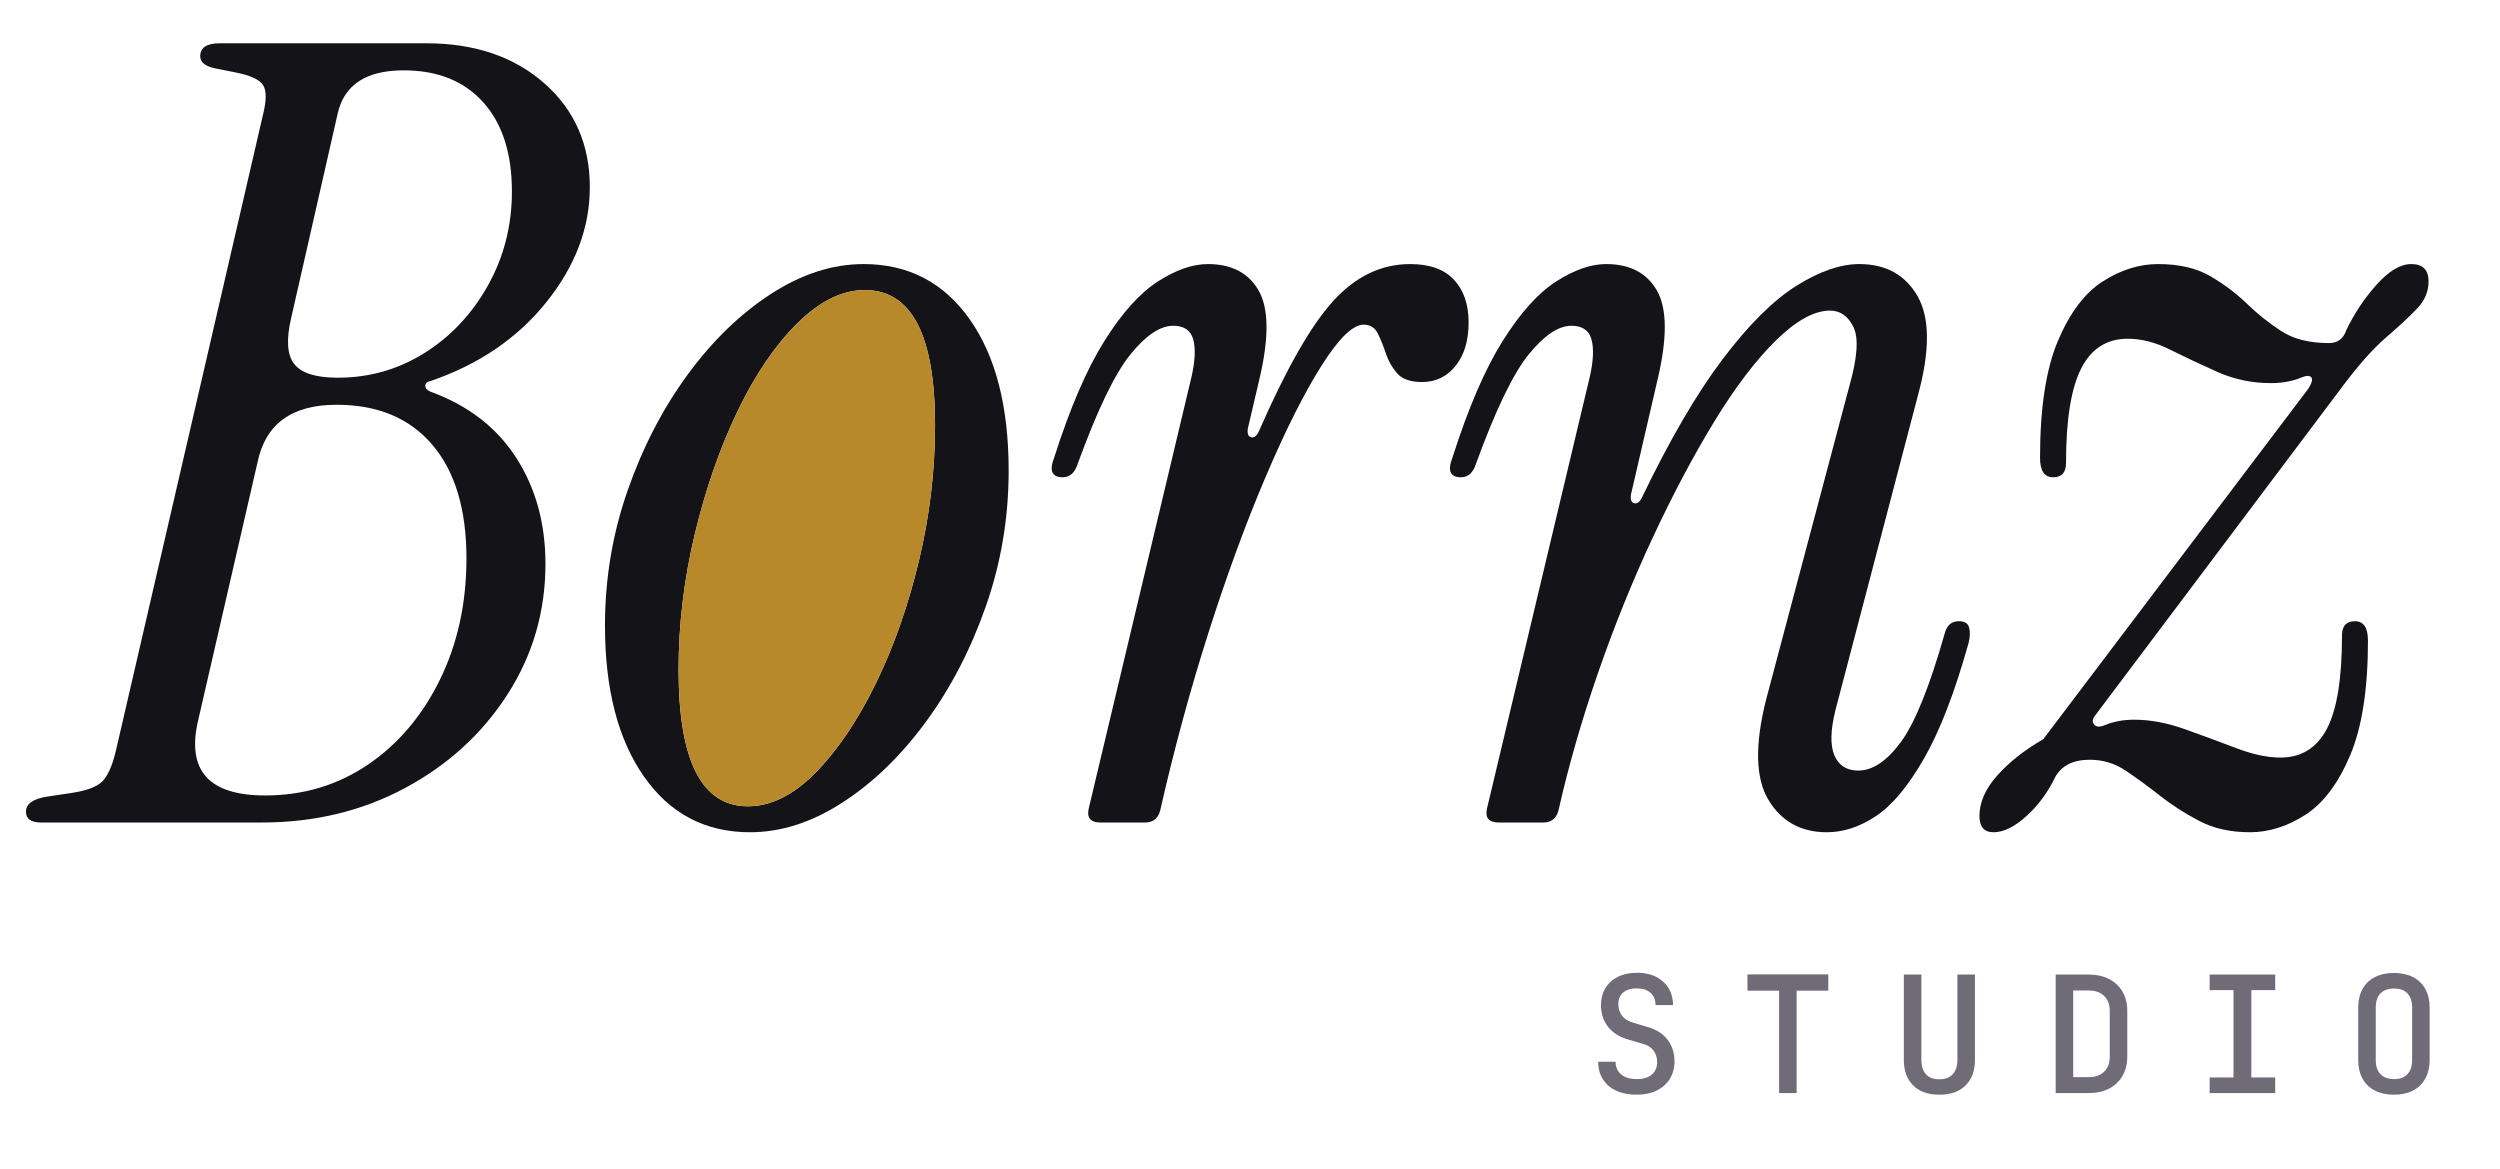
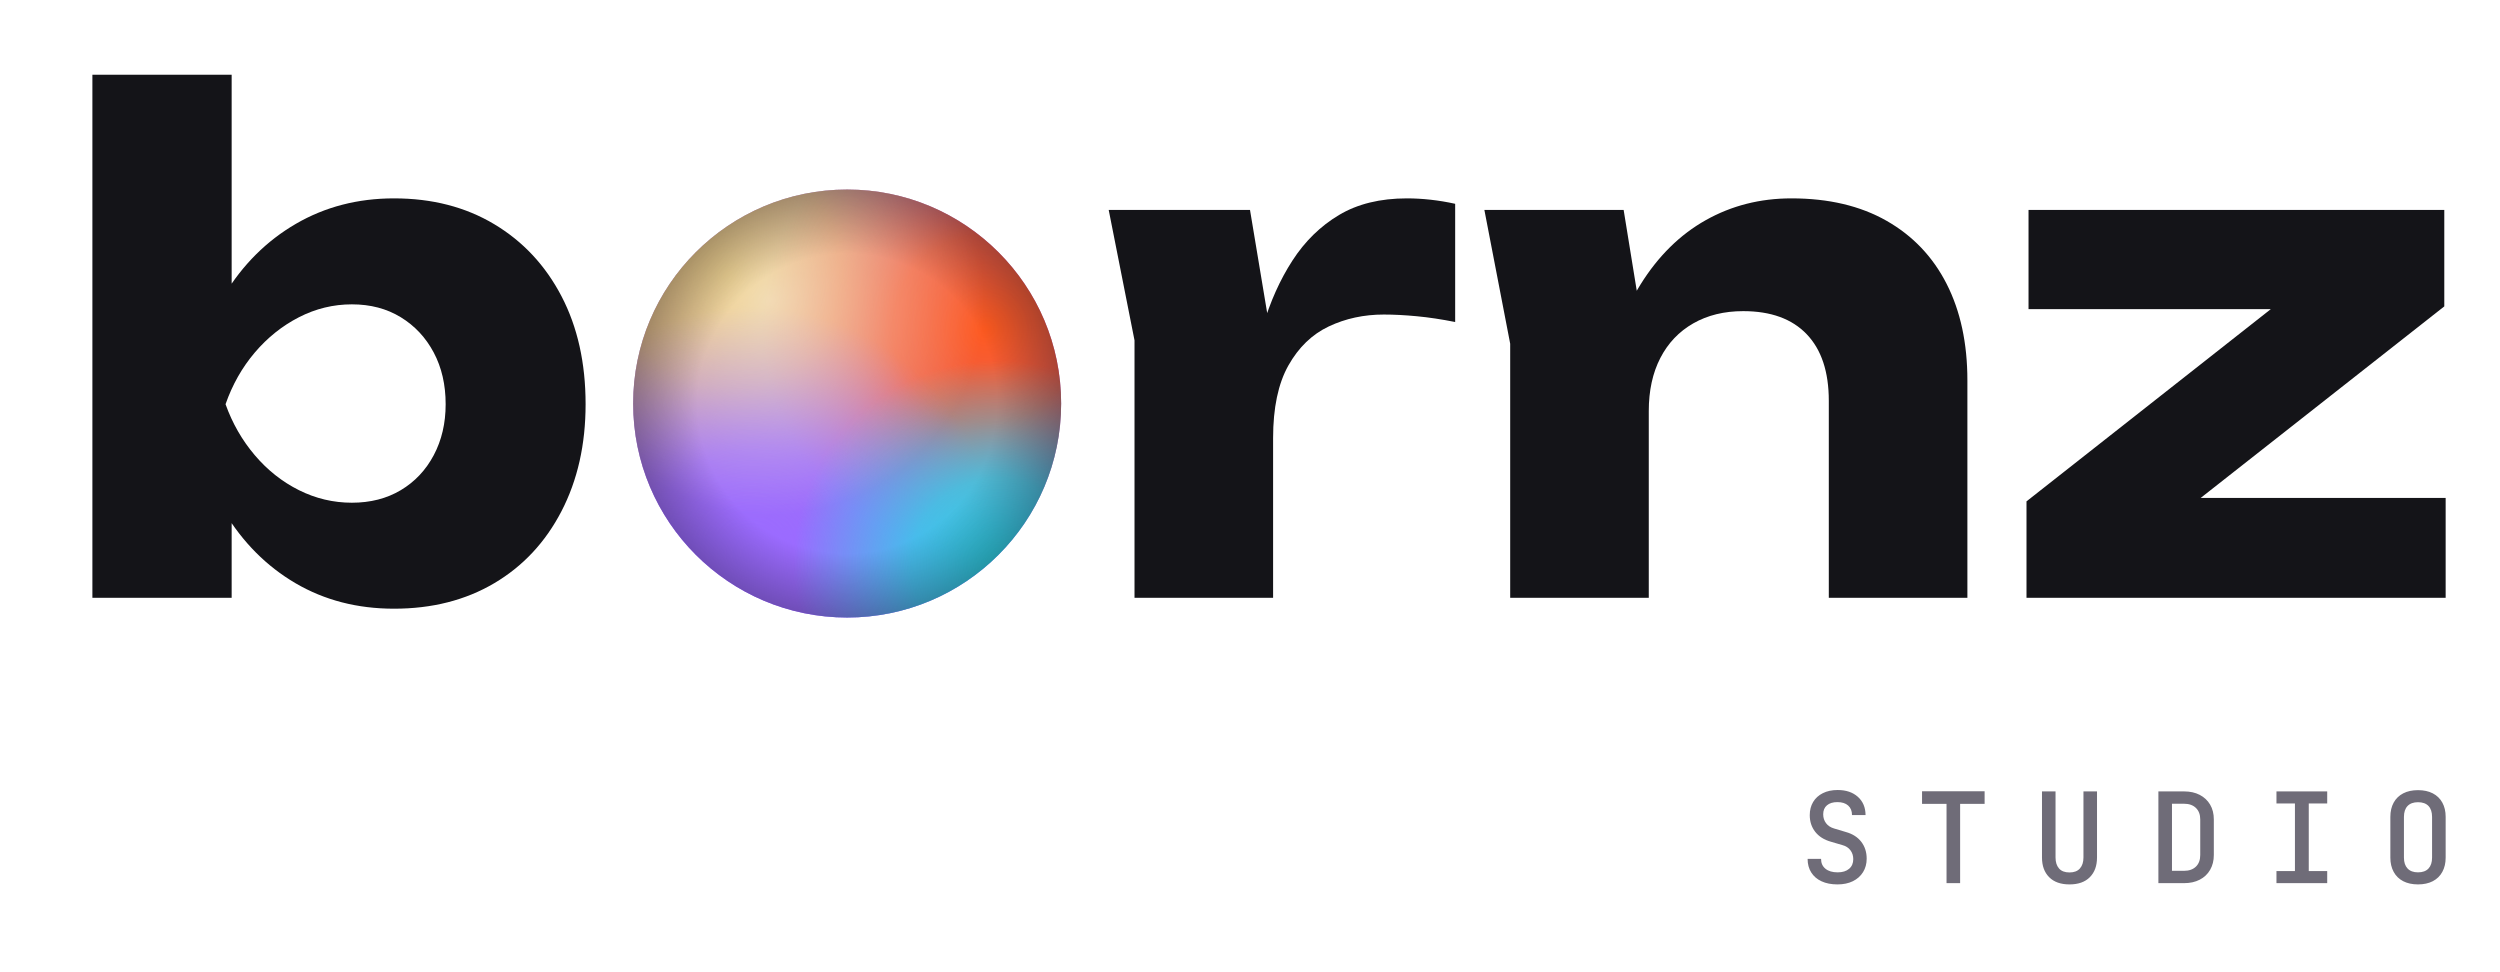
- <svg xmlns="http://www.w3.org/2000/svg" viewBox="-12 -152 462 216" role="img" aria-label="Bornz Studio">
-   <g fill="#141418">
-     <path d="M-4.4 0Q-7.2 0 -7.2 -2Q-7.2 -4.2 -3.2 -4.8L0.8 -5.4Q5.2 -6 6.8 -7.5Q8.4 -9 9.4 -13.2L36.6 -130.8Q37.6 -134.8 36.6 -136.3Q35.6 -137.8 31.6 -138.6L27.6 -139.4Q25 -140 25 -141.6Q25 -144 28.6 -144H66.8Q80.2 -144 88.6 -136.6Q97 -129.2 97 -117.4Q97 -106.2 89 -96.2Q81 -86.2 67.6 -81.6Q66.6 -81.4 66.6 -80.7Q66.6 -80 67.6 -79.6Q78 -75.8 83.4 -67.4Q88.8 -59 88.8 -47.8Q88.8 -34.6 81.8 -23.7Q74.8 -12.8 62.9 -6.4Q51 0 36.4 0ZM50.4 -82.2Q59.2 -82.2 66.5 -86.8Q73.8 -91.4 78.2 -99.3Q82.6 -107.2 82.6 -116.6Q82.6 -127.2 77.3 -133.1Q72 -139 62.6 -139Q52.2 -139 50.4 -131L41.8 -93.2Q40.4 -87.2 42.4 -84.7Q44.4 -82.2 50.4 -82.2ZM37 -5Q47.6 -5 56 -10.7Q64.4 -16.4 69.3 -26.4Q74.2 -36.4 74.2 -48.8Q74.2 -62.4 67.9 -69.8Q61.6 -77.2 50.2 -77.2Q37.8 -77.2 35.6 -66.6L24.6 -18.8Q21.4 -5 37 -5Z" />
-     <path d="M126.6 1.8Q114.2 1.8 107 -8.5Q99.8 -18.8 99.8 -36.4Q99.8 -49.4 104 -61.4Q108.2 -73.4 115.1 -82.8Q122 -92.2 130.5 -97.7Q139 -103.2 147.6 -103.2Q160 -103.2 167.2 -93Q174.4 -82.8 174.4 -65Q174.4 -52 170.2 -40Q166 -28 159.1 -18.6Q152.2 -9.2 143.7 -3.7Q135.2 1.8 126.6 1.8ZM126.2 -3Q132.6 -3 138.7 -9.2Q144.8 -15.4 149.8 -25.6Q154.8 -35.8 157.8 -48.3Q160.8 -60.8 160.8 -73.4Q160.8 -98.4 147.8 -98.4Q141.6 -98.4 135.4 -92.3Q129.2 -86.2 124.3 -76Q119.4 -65.8 116.4 -53.3Q113.4 -40.8 113.4 -28.2Q113.4 -3 126.2 -3Z" />
-     <path d="M191.4 0Q188.6 0 189.2 -2.6L208.2 -82.4Q209.2 -86.8 208.5 -89.3Q207.8 -91.8 204.8 -91.8Q201.2 -91.8 196.9 -86.5Q192.6 -81.2 187.2 -66.4Q186.4 -63.8 184.4 -63.8Q181.4 -63.8 182.8 -67.4Q187.2 -81.2 192.1 -89Q197 -96.8 202 -100Q207 -103.2 211.2 -103.2Q217.8 -103.2 220.6 -98.3Q223.4 -93.4 220.8 -82.2L218.6 -72.8Q218.4 -71.4 219.2 -71.2Q220 -71 220.6 -72.2Q228.2 -89.6 234.4 -96.4Q240.6 -103.2 248.6 -103.2Q254 -103.2 256.7 -100.3Q259.4 -97.4 259.4 -92.4Q259.4 -87.4 257 -84.4Q254.6 -81.4 250.8 -81.4Q247.6 -81.4 246.2 -83Q244.8 -84.6 244.1 -86.7Q243.4 -88.8 242.6 -90.4Q241.8 -92 240 -92Q237 -92 232.2 -84.4Q227.4 -76.8 221.9 -63.9Q216.4 -51 211.3 -35Q206.2 -19 202.4 -2.2Q201.8 0 199.6 0Z" />
-     <path d="M262.8 -2.6 281.8 -82.4Q282.8 -86.8 282.1 -89.3Q281.4 -91.8 278.4 -91.8Q274.8 -91.8 270.5 -86.5Q266.2 -81.2 260.8 -66.4Q260 -63.8 258 -63.8Q255 -63.8 256.4 -67.4Q260.8 -81.2 265.7 -89Q270.6 -96.8 275.6 -100Q280.6 -103.2 284.8 -103.2Q291.4 -103.2 294.2 -98.3Q297 -93.4 294.4 -82.2L289.4 -60.6Q289.2 -59.2 290 -59Q290.8 -58.8 291.4 -60Q299.2 -76.2 306.4 -85.7Q313.6 -95.2 320 -99.2Q326.4 -103.2 331.6 -103.2Q339 -103.2 342.4 -97.2Q345.8 -91.2 342.4 -78.8L327.2 -20.8Q325.8 -15.2 327 -12.4Q328.2 -9.6 331.4 -9.6Q335.4 -9.6 339.3 -14.9Q343.2 -20.2 347.4 -35Q348 -37.2 350 -37.2Q351.6 -37.2 351.9 -36Q352.2 -34.8 351.8 -33.2Q348 -19.6 343.6 -11.9Q339.2 -4.2 334.7 -1.2Q330.2 1.8 325.6 1.8Q318.4 1.8 314.8 -4.2Q311.2 -10.2 314.4 -22.8L329.8 -80.8Q332 -88.6 330.5 -91.6Q329 -94.6 326.2 -94.6Q321.8 -94.6 316.2 -89.1Q310.6 -83.6 304.8 -74.1Q299 -64.6 293.4 -52.6Q287.8 -40.6 283.3 -27.6Q278.8 -14.6 276 -2.2Q275.4 0 273.2 0H265Q262.2 0 262.8 -2.6Z" />
-     <path d="M356.4 1.8Q353.8 1.8 353.8 -1.2Q353.8 -5 357.1 -8.7Q360.4 -12.4 365.6 -15.4L414.6 -80.2Q415.6 -81.8 415.1 -82.3Q414.6 -82.8 413.2 -82.2Q410.8 -81.2 407.6 -81.2Q402.4 -81.2 397.7 -83.3Q393 -85.4 389 -87.4Q385 -89.4 381.2 -89.4Q375.4 -89.4 372.6 -83.9Q369.8 -78.4 369.8 -66.4Q369.8 -63.8 367.4 -63.8Q365 -63.8 365 -67.4Q365 -81.2 368.3 -89Q371.6 -96.8 376.6 -100Q381.6 -103.2 386.8 -103.2Q392.6 -103.2 396.4 -101Q400.2 -98.8 403.2 -95.9Q406.2 -93 409.6 -90.8Q413 -88.6 418.4 -88.6Q420.8 -88.6 421.6 -91Q423.8 -95.6 427.2 -99.4Q430.6 -103.2 433.6 -103.2Q436.8 -103.2 436.8 -100Q436.8 -97.2 434.7 -95Q432.6 -92.8 428.9 -89.6Q425.2 -86.4 420.6 -80.2L375.2 -19.8Q374.4 -18.8 375 -18.1Q375.6 -17.4 377 -18Q379.4 -19 382.4 -19Q386.8 -19 391.6 -17.3Q396.4 -15.6 401.1 -13.8Q405.8 -12 409.4 -12Q415.2 -12 418 -17.3Q420.8 -22.6 420.8 -34.6Q420.8 -37.2 423.2 -37.2Q425.6 -37.2 425.6 -33.6Q425.6 -20.2 422.3 -12.4Q419 -4.6 414 -1.4Q409 1.8 403.8 1.8Q398.4 1.8 394.4 -0.3Q390.4 -2.4 387.1 -5Q383.8 -7.6 380.8 -9.6Q377.8 -11.6 374.2 -11.6Q369.6 -11.6 367.8 -8.4Q365.8 -4.2 362.5 -1.2Q359.2 1.8 356.4 1.8Z" />
+ <svg xmlns="http://www.w3.org/2000/svg" viewBox="-16 -176 736.0 286" role="img" aria-label="Bornz Studio">
+   <g class="bz-word" fill="#141418">
+     <path d="M11.2 -154H52.2V-81L46.8 -70.6V-41.8L52.2 -31.8V0H11.2ZM39 -57Q41.8 -75.6 50 -89.1Q58.2 -102.6 71.1 -110.1Q84 -117.6 100 -117.6Q116.8 -117.6 129.5 -110Q142.2 -102.4 149.3 -88.8Q156.4 -75.2 156.4 -57Q156.4 -39.2 149.3 -25.5Q142.2 -11.8 129.5 -4.3Q116.8 3.2 100 3.2Q83.8 3.2 71 -4.3Q58.2 -11.8 50 -25.4Q41.8 -39 39 -57ZM115.2 -57Q115.2 -65.6 111.7 -72.2Q108.2 -78.8 102 -82.6Q95.8 -86.4 87.6 -86.4Q79.4 -86.4 72 -82.6Q64.6 -78.8 59 -72.2Q53.4 -65.6 50.4 -57Q53.4 -48.6 59 -42Q64.6 -35.4 72 -31.7Q79.4 -28 87.6 -28Q95.8 -28 102 -31.7Q108.2 -35.4 111.7 -42Q115.2 -48.6 115.2 -57Z" />
+     <path d="M310.4 -114.2H352L358.8 -73.4V0H318V-75.8ZM412.4 -116V-81.2Q406.4 -82.4 401.1 -82.9Q395.8 -83.4 391.4 -83.4Q382.6 -83.4 375.2 -79.9Q367.8 -76.4 363.3 -68.4Q358.8 -60.4 358.8 -47L351 -56.6Q352.6 -69 355.8 -79.9Q359 -90.8 364.5 -99.3Q370 -107.8 378.2 -112.7Q386.4 -117.6 398.2 -117.6Q401.6 -117.6 405.2 -117.2Q408.8 -116.8 412.4 -116Z" />
+     <path d="M421 -114.2H462L469.4 -68.6V0H428.6V-74.8ZM511.4 -117.6Q527.8 -117.6 539.4 -111Q551 -104.4 557.1 -92.4Q563.2 -80.4 563.2 -64V0H522.4V-58Q522.4 -70.8 515.9 -77.6Q509.4 -84.4 497.2 -84.4Q488.8 -84.4 482.5 -80.8Q476.2 -77.2 472.8 -70.6Q469.4 -64 469.4 -55L456.8 -61.6Q459.2 -79.8 467 -92.3Q474.8 -104.8 486.2 -111.2Q497.6 -117.6 511.4 -117.6Z" />
+     <path d="M580.6 0V-28.4L659.4 -90.4L688.2 -85H581.2V-114.2H703.6V-85.8L625 -24L600.6 -29.4H704V0Z" />
  </g>
-   <path d="M126.2 -3Q132.6 -3 138.7 -9.2Q144.8 -15.4 149.8 -25.6Q154.8 -35.8 157.8 -48.3Q160.8 -60.8 160.8 -73.4Q160.8 -98.4 147.8 -98.4Q141.6 -98.4 135.4 -92.3Q129.2 -86.2 124.3 -76Q119.4 -65.8 116.4 -53.3Q113.4 -40.8 113.4 -28.2Q113.4 -3 126.2 -3Z" fill="#b8892a" />
-   <path d="M9.09 0.3Q6.87 0.3 5.28 -0.43Q3.69 -1.17 2.82 -2.54Q1.95 -3.9 1.95 -5.79H5.16Q5.16 -4.29 6.21 -3.44Q7.26 -2.58 9.12 -2.58Q10.86 -2.58 11.85 -3.42Q12.84 -4.26 12.84 -5.73Q12.84 -6.96 12.16 -7.86Q11.49 -8.76 10.23 -9.09L7.47 -9.9Q5.07 -10.59 3.76 -12.25Q2.46 -13.92 2.46 -16.23Q2.46 -18.03 3.27 -19.38Q4.08 -20.73 5.58 -21.48Q7.08 -22.23 9.12 -22.23Q12.12 -22.23 13.93 -20.61Q15.75 -18.99 15.78 -16.26H12.54Q12.54 -17.7 11.62 -18.52Q10.71 -19.35 9.06 -19.35Q7.47 -19.35 6.57 -18.59Q5.67 -17.82 5.67 -16.44Q5.67 -15.21 6.34 -14.31Q7.02 -13.41 8.28 -13.05L11.07 -12.21Q13.47 -11.55 14.76 -9.87Q16.05 -8.19 16.05 -5.85Q16.05 -4.02 15.18 -2.62Q14.31 -1.23 12.75 -0.46Q11.19 0.3 9.09 0.3ZM35.38 0V-18.93H29.53V-21.93H44.47V-18.93H38.62V0ZM65 0.3Q61.85 0.3 60.14 -1.43Q58.43 -3.15 58.43 -6.12V-21.9H61.67V-6.12Q61.67 -4.47 62.49 -3.51Q63.32 -2.55 65 -2.55Q66.65 -2.55 67.49 -3.51Q68.33 -4.47 68.33 -6.12V-21.9H71.57V-6.12Q71.57 -3.15 69.86 -1.43Q68.15 0.3 65 0.3ZM86.49 0V-21.9H92.61Q94.77 -21.9 96.36 -21.07Q97.95 -20.25 98.84 -18.75Q99.72 -17.25 99.72 -15.21V-6.72Q99.72 -4.71 98.84 -3.18Q97.95 -1.65 96.36 -0.82Q94.77 0 92.61 0ZM89.73 -2.94H92.61Q94.41 -2.94 95.44 -3.95Q96.48 -4.95 96.48 -6.72V-15.21Q96.48 -16.95 95.44 -17.95Q94.41 -18.96 92.61 -18.96H89.73ZM114.94 0V-2.88H119.35V-19.02H114.94V-21.9H127.06V-19.02H122.65V-2.88H127.06V0ZM149 0.3Q146.96 0.3 145.47 -0.46Q143.99 -1.23 143.19 -2.68Q142.4 -4.14 142.4 -6.09V-15.81Q142.4 -17.79 143.19 -19.23Q143.99 -20.67 145.47 -21.43Q146.96 -22.2 149 -22.2Q151.04 -22.2 152.52 -21.43Q154.01 -20.67 154.8 -19.23Q155.6 -17.79 155.6 -15.84V-6.09Q155.6 -4.14 154.8 -2.68Q154.01 -1.23 152.52 -0.46Q151.04 0.3 149 0.3ZM149 -2.58Q150.65 -2.58 151.5 -3.5Q152.36 -4.41 152.36 -6.09V-15.81Q152.36 -17.52 151.5 -18.42Q150.65 -19.32 149 -19.32Q147.38 -19.32 146.51 -18.42Q145.64 -17.52 145.64 -15.81V-6.09Q145.64 -4.41 146.51 -3.5Q147.38 -2.58 149 -2.58Z" fill="#6f6c78" transform="translate(281.40 50)" />
+   <defs>
+     <clipPath id="Lk">
+       <circle cx="233.4" cy="-57.2" r="63" />
+     </clipPath>
+     <radialGradient id="La">
+       <stop offset="0" stop-color="#e8b84a" />
+       <stop offset=".42" stop-color="#e8b84a" stop-opacity=".78" />
+       <stop offset="1" stop-color="#e8b84a" stop-opacity="0" />
+     </radialGradient>
+     <radialGradient id="Lo">
+       <stop offset="0" stop-color="#ff5a1f" />
+       <stop offset=".42" stop-color="#ff5a1f" stop-opacity=".78" />
+       <stop offset="1" stop-color="#ff5a1f" stop-opacity="0" />
+     </radialGradient>
+     <radialGradient id="Lb">
+       <stop offset="0" stop-color="#9b6bff" />
+       <stop offset=".42" stop-color="#9b6bff" stop-opacity=".78" />
+       <stop offset="1" stop-color="#9b6bff" stop-opacity="0" />
+     </radialGradient>
+     <radialGradient id="Lc">
+       <stop offset="0" stop-color="#2fd3e6" />
+       <stop offset=".42" stop-color="#2fd3e6" stop-opacity=".78" />
+       <stop offset="1" stop-color="#2fd3e6" stop-opacity="0" />
+     </radialGradient>
+     <radialGradient id="Lh" cx=".32" cy=".26" r=".5">
+       <stop offset="0" stop-color="#fff" stop-opacity=".55" />
+       <stop offset="1" stop-color="#fff" stop-opacity="0" />
+     </radialGradient>
+     <radialGradient id="Ls">
+       <stop offset=".7" stop-opacity="0" />
+       <stop offset="1" stop-opacity=".28" />
+     </radialGradient>
+   </defs>
+   <g class="bz-orb">
+     <g clip-path="url(#Lk)">
+       <circle cx="233.4" cy="-57.2" r="63" fill="#9b6bff" />
+       <g>
+         <circle cx="198.75" cy="-95" r="78.75" fill="url(#La)" />
+         <circle cx="274.35" cy="-79.25" r="66.15" fill="url(#Lo)" />
+         <circle cx="205.05" cy="-13.1" r="72.45" fill="url(#Lb)" />
+         <circle cx="277.5" cy="-9.95" r="59.85" fill="url(#Lc)" />
+       </g>
+       <circle cx="233.4" cy="-57.2" r="63" fill="url(#Lh)" />
+       <circle cx="233.4" cy="-57.2" r="63" fill="url(#Ls)" />
+     </g>
+   </g>
+   <path class="bz-studio" fill="#6f6c78" transform="translate(513.76 84)" d="M11.21 0.37Q8.47 0.37 6.51 -0.54Q4.55 -1.44 3.48 -3.13Q2.4 -4.81 2.4 -7.14H6.36Q6.36 -5.29 7.66 -4.24Q8.95 -3.18 11.25 -3.18Q13.39 -3.18 14.61 -4.22Q15.84 -5.25 15.84 -7.07Q15.84 -8.58 15 -9.69Q14.17 -10.8 12.62 -11.21L9.21 -12.21Q6.25 -13.06 4.64 -15.11Q3.03 -17.17 3.03 -20.02Q3.03 -22.24 4.03 -23.9Q5.03 -25.57 6.88 -26.49Q8.73 -27.42 11.25 -27.42Q14.95 -27.42 17.19 -25.42Q19.43 -23.42 19.46 -20.05H15.47Q15.47 -21.83 14.34 -22.85Q13.21 -23.86 11.17 -23.86Q9.21 -23.86 8.1 -22.92Q6.99 -21.98 6.99 -20.28Q6.99 -18.76 7.83 -17.65Q8.66 -16.54 10.21 -16.09L13.65 -15.06Q16.61 -14.24 18.2 -12.17Q19.79 -10.1 19.79 -7.21Q19.79 -4.96 18.72 -3.24Q17.65 -1.52 15.72 -0.57Q13.8 0.37 11.21 0.37ZM43.3 0V-23.35H36.09V-27.05H54.51V-23.35H47.3V0ZM79.5 0.37Q75.62 0.37 73.51 -1.76Q71.4 -3.88 71.4 -7.55V-27.01H75.39V-7.55Q75.39 -5.51 76.41 -4.33Q77.43 -3.15 79.5 -3.15Q81.54 -3.15 82.57 -4.33Q83.61 -5.51 83.61 -7.55V-27.01H87.6V-7.55Q87.6 -3.88 85.49 -1.76Q83.39 0.37 79.5 0.37ZM105.67 0V-27.01H113.22Q115.88 -27.01 117.84 -25.99Q119.81 -24.97 120.9 -23.12Q121.99 -21.27 121.99 -18.76V-8.29Q121.99 -5.81 120.9 -3.92Q119.81 -2.03 117.84 -1.02Q115.88 0 113.22 0ZM109.67 -3.63H113.22Q115.44 -3.63 116.72 -4.87Q117.99 -6.1 117.99 -8.29V-18.76Q117.99 -20.9 116.72 -22.14Q115.44 -23.38 113.22 -23.38H109.67ZM140.43 0V-3.55H145.87V-23.46H140.43V-27.01H155.37V-23.46H149.94V-3.55H155.37V0ZM182.1 0.37Q179.58 0.37 177.75 -0.57Q175.92 -1.52 174.94 -3.31Q173.96 -5.11 173.96 -7.51V-19.5Q173.96 -21.94 174.94 -23.72Q175.92 -25.49 177.75 -26.44Q179.58 -27.38 182.1 -27.38Q184.62 -27.38 186.45 -26.44Q188.28 -25.49 189.26 -23.72Q190.24 -21.94 190.24 -19.54V-7.51Q190.24 -5.11 189.26 -3.31Q188.28 -1.52 186.45 -0.57Q184.62 0.37 182.1 0.37ZM182.1 -3.18Q184.13 -3.18 185.19 -4.31Q186.24 -5.44 186.24 -7.51V-19.5Q186.24 -21.61 185.19 -22.72Q184.13 -23.83 182.1 -23.83Q180.1 -23.83 179.03 -22.72Q177.96 -21.61 177.96 -19.5V-7.51Q177.96 -5.44 179.03 -4.31Q180.1 -3.18 182.1 -3.18Z" />
</svg>
